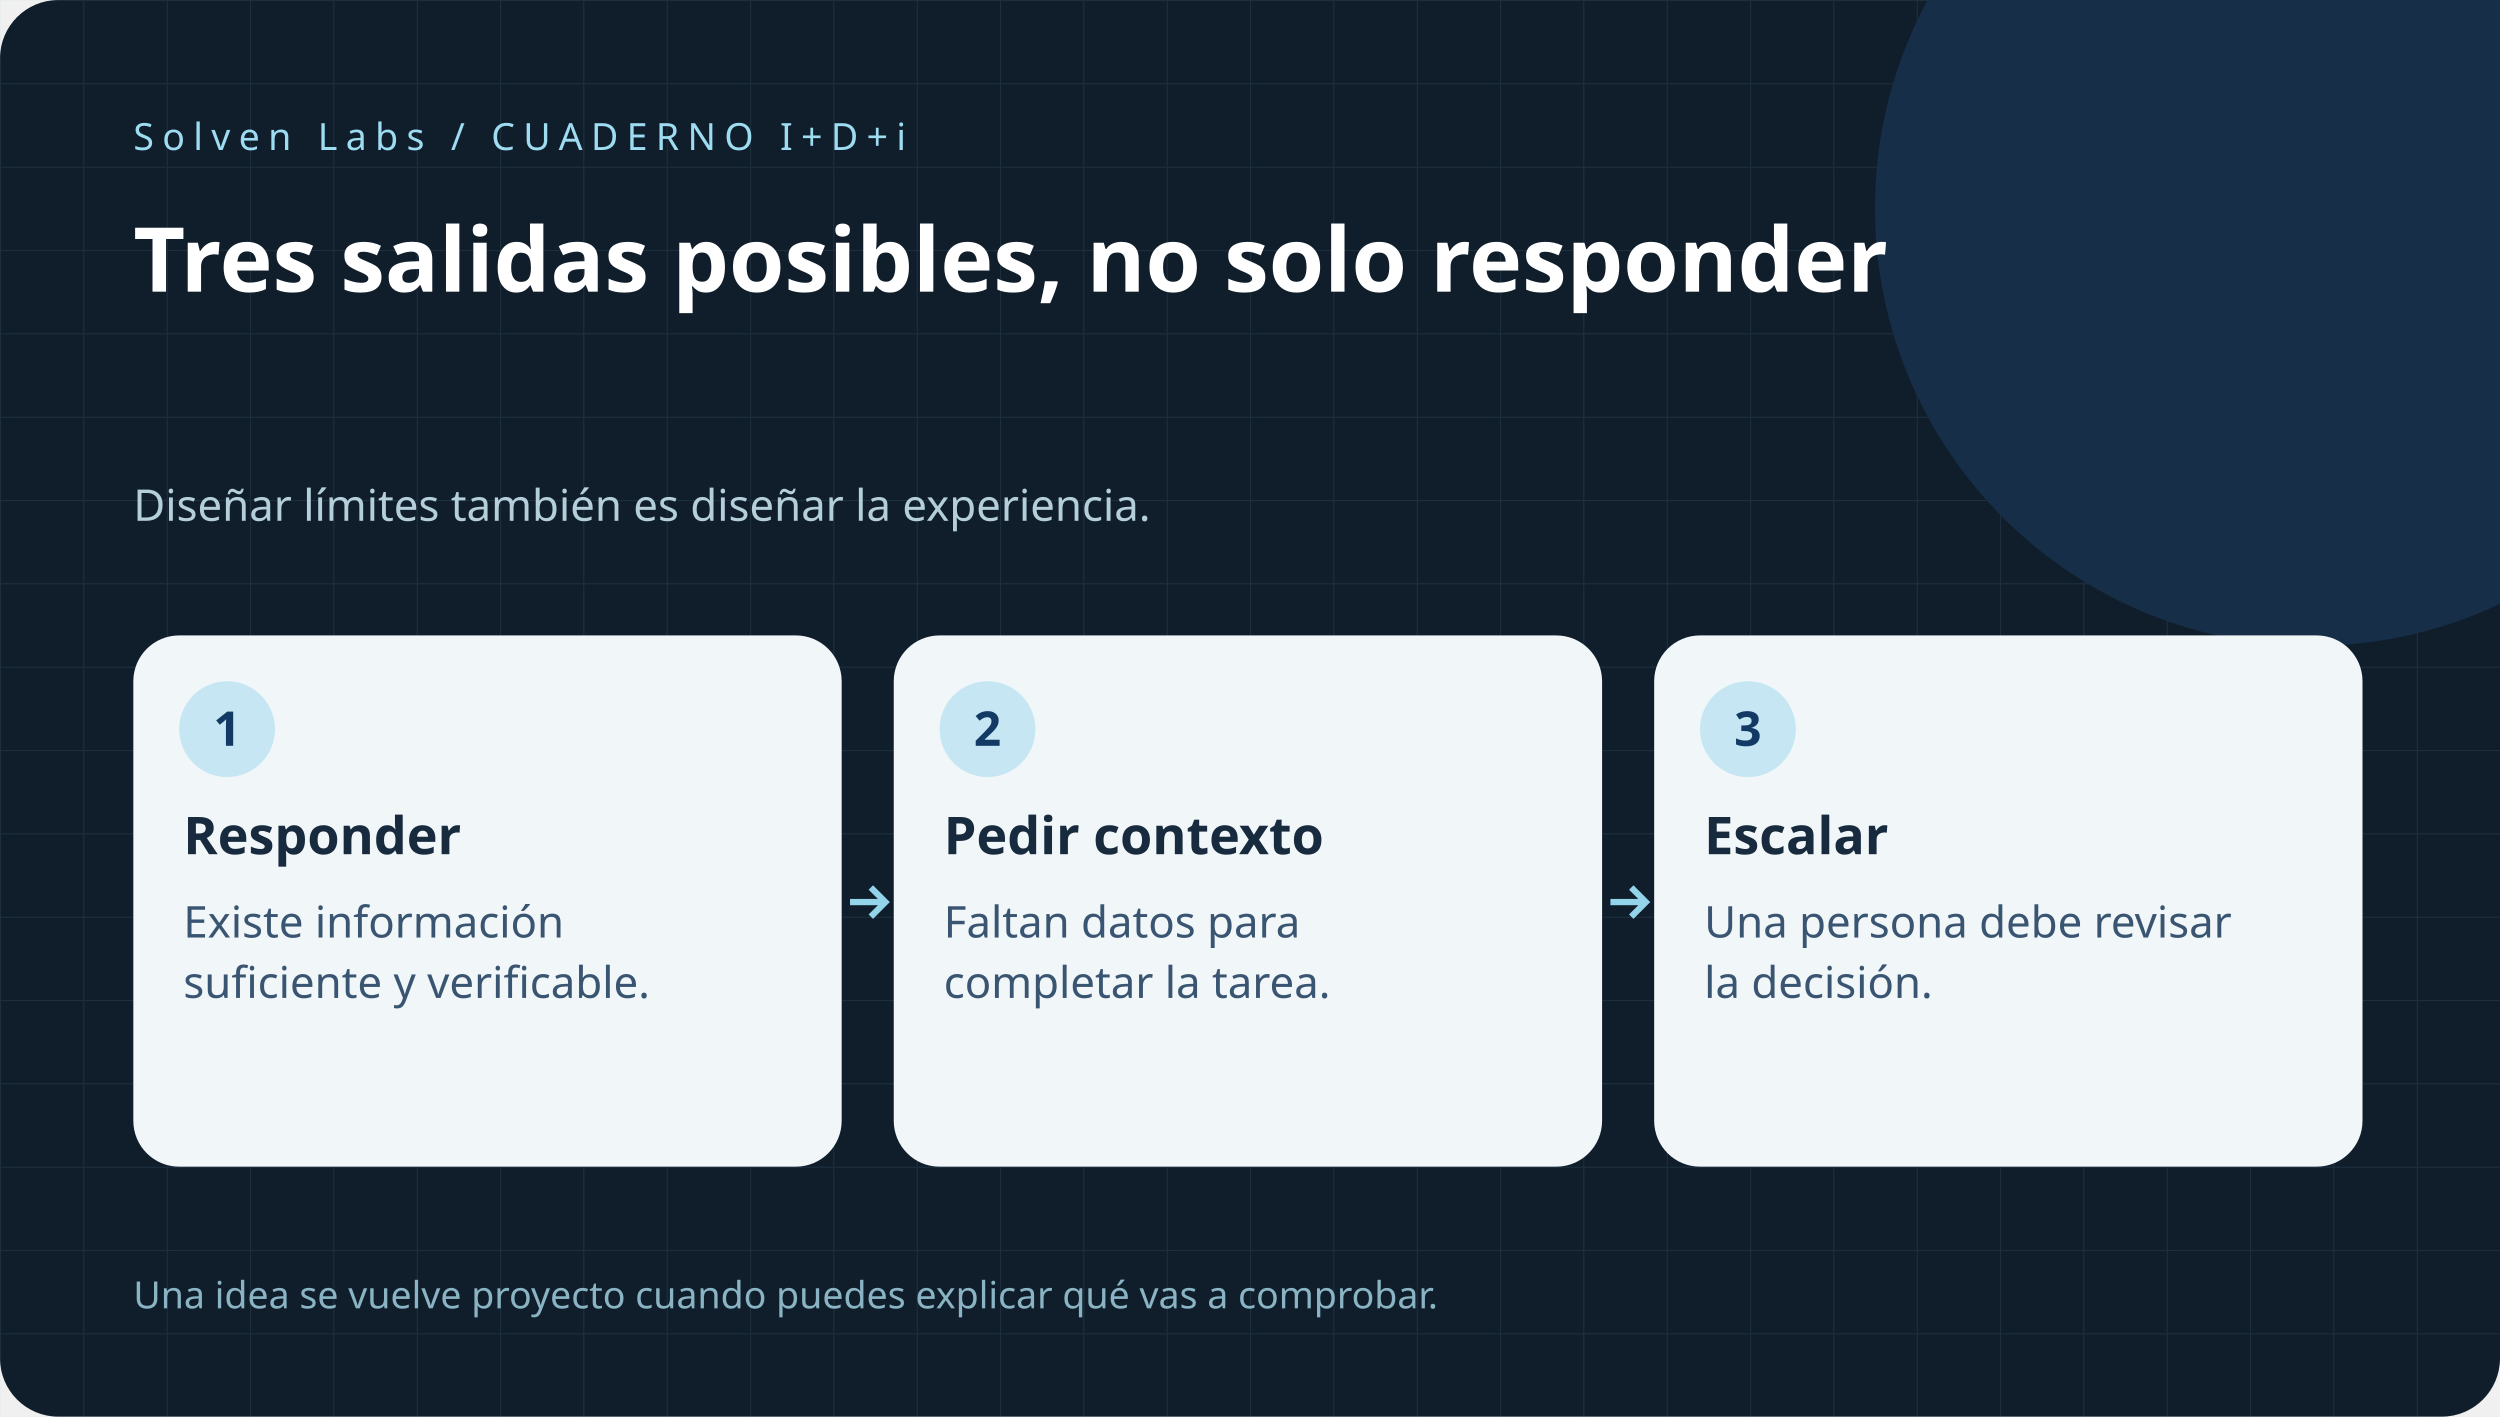
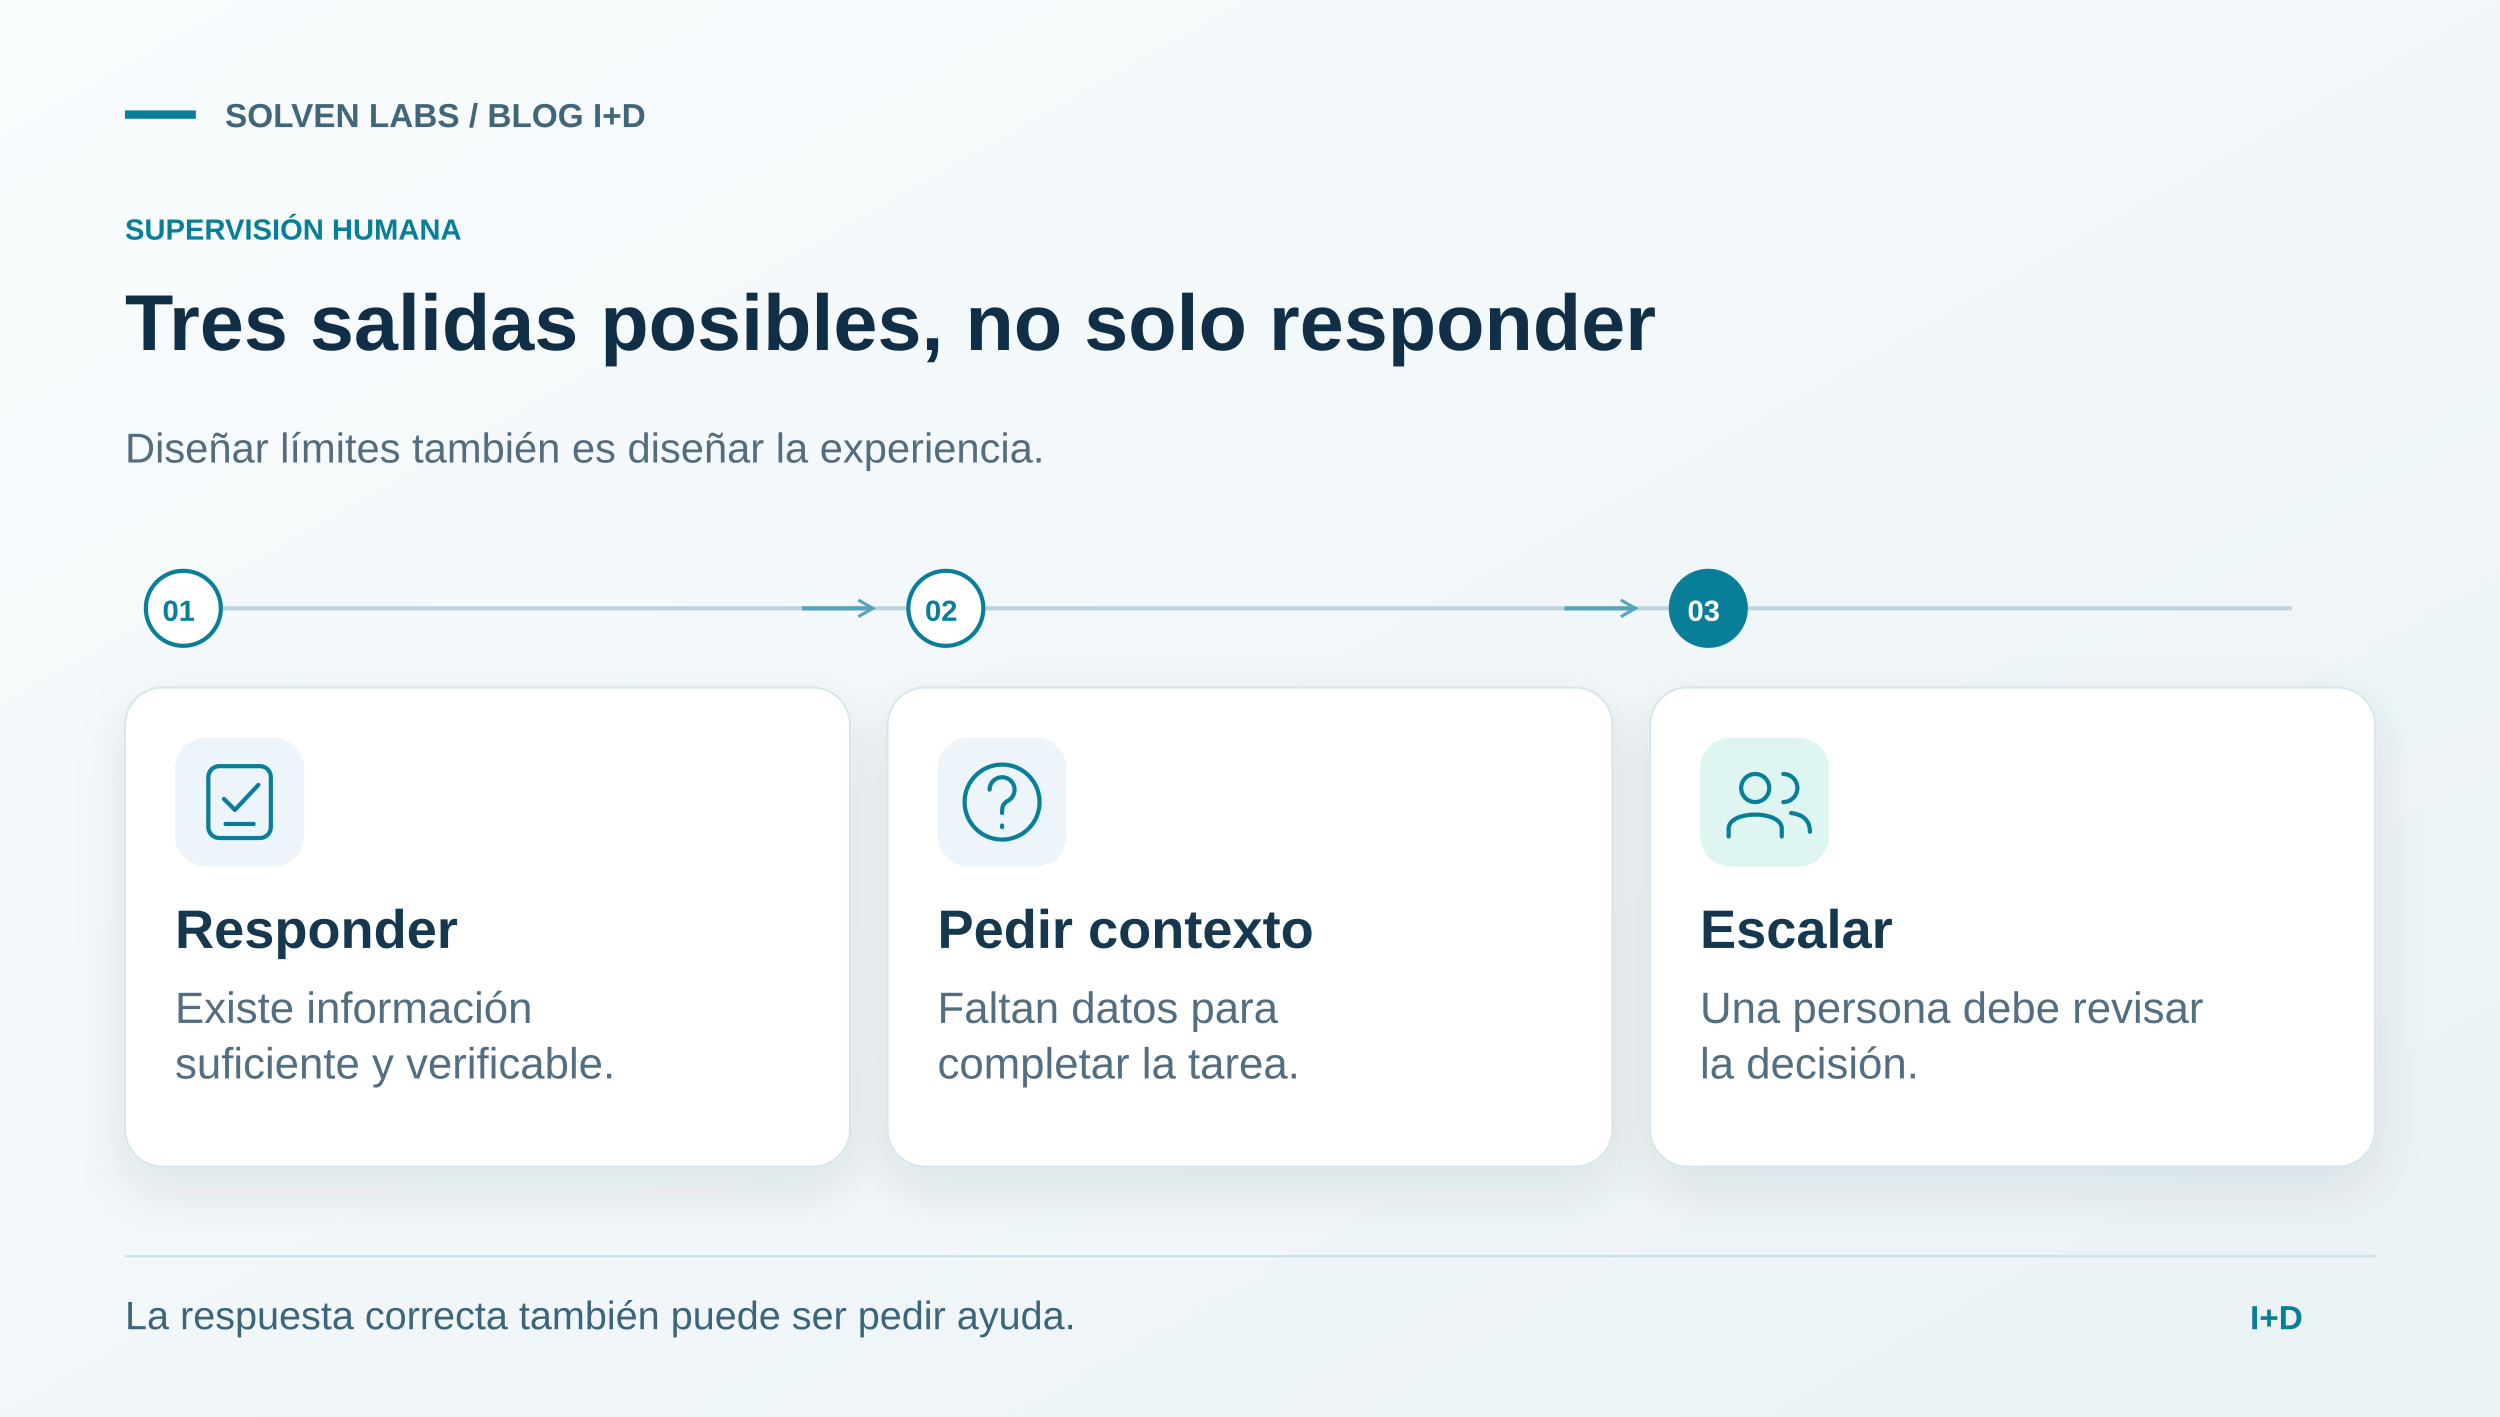
- <svg xmlns="http://www.w3.org/2000/svg" viewBox="0 0 1200 680" role="img">
+ <svg xmlns="http://www.w3.org/2000/svg" viewBox="0 0 1200 680" role="img" aria-labelledby="title desc">
  <defs>
-     <pattern id="g" width="40" height="40" patternUnits="userSpaceOnUse">
-       <path d="M40 0H0V40" fill="none" stroke="#a4d9ec" stroke-opacity=".09" />
-     </pattern>
+     <linearGradient id="paper" x2="1" y2="1">
+       <stop stop-color="#f9fcfd" />
+       <stop offset="1" stop-color="#eaf2f6" />
+     </linearGradient>
+     <linearGradient id="night" x2="1" y2="1">
+       <stop stop-color="#102d45" />
+       <stop offset="1" stop-color="#061b2b" />
+     </linearGradient>
+     <linearGradient id="glass" x2="0" y2="1">
+       <stop stop-color="#fff" stop-opacity=".12" />
+       <stop offset="1" stop-color="#fff" stop-opacity=".025" />
+     </linearGradient>
+     <filter id="shadow" x="-30%" y="-30%" width="160%" height="180%">
+       <feDropShadow dx="0" dy="10" stdDeviation="12" flood-color="#052d45" flood-opacity=".1" />
+     </filter>
+     <marker id="arrow" viewBox="0 0 10 10" refX="8" refY="5" markerWidth="5" markerHeight="5" orient="auto">
+       <path d="m1 1 7 4-7 4" fill="none" stroke="#56a4b9" stroke-width="1.5" />
+     </marker>
  </defs>
-   <rect width="1200" height="680" rx="28" fill="#101e2c" />
-   <rect width="1200" height="680" fill="url(#g)" />
-   <circle cx="1110" cy="100" r="210" fill="#162e48" />
-   <text x="64" y="72" font-family="sans-serif" font-size="18" letter-spacing="4" fill="#9edcf2">Solven Labs / CUADERNO I+D+i</text>
-   <text x="64" y="140" font-family="sans-serif" font-size="43" font-weight="700" fill="#fff">Tres salidas posibles, no solo responder</text>
-   <text x="64" y="250" font-family="sans-serif" font-size="21" fill="#b4cfd9">Diseñar límites también es diseñar la experiencia.</text>
-   <rect x="64" y="305" width="340" height="255" rx="22" fill="#f1f7f9" />
-   <circle cx="109" cy="350" r="23" fill="#c5e6f2" />
-   <text x="109" y="358" text-anchor="middle" font-family="sans-serif" font-weight="700" font-size="23" fill="#123a64">1</text>
-   <text x="88" y="410" font-family="sans-serif" font-size="25" font-weight="700" fill="#172a3e">Responder</text>
-   <text x="88" y="450" font-family="sans-serif" font-size="21" fill="#3a5572">Existe información</text>
-   <text x="88" y="479" font-family="sans-serif" font-size="21" fill="#3a5572">suficiente y verificable.</text>
-   <path d="M408 433h17m-7-7 7 7-7 7" fill="none" stroke="#93d4eb" stroke-width="3" />
-   <rect x="429" y="305" width="340" height="255" rx="22" fill="#f1f7f9" />
-   <circle cx="474" cy="350" r="23" fill="#c5e6f2" />
-   <text x="474" y="358" text-anchor="middle" font-family="sans-serif" font-weight="700" font-size="23" fill="#123a64">2</text>
-   <text x="453" y="410" font-family="sans-serif" font-size="25" font-weight="700" fill="#172a3e">Pedir contexto</text>
-   <text x="453" y="450" font-family="sans-serif" font-size="21" fill="#3a5572">Faltan datos para</text>
-   <text x="453" y="479" font-family="sans-serif" font-size="21" fill="#3a5572">completar la tarea.</text>
-   <path d="M773 433h17m-7-7 7 7-7 7" fill="none" stroke="#93d4eb" stroke-width="3" />
-   <rect x="794" y="305" width="340" height="255" rx="22" fill="#f1f7f9" />
-   <circle cx="839" cy="350" r="23" fill="#c5e6f2" />
-   <text x="839" y="358" text-anchor="middle" font-family="sans-serif" font-weight="700" font-size="23" fill="#123a64">3</text>
-   <text x="818" y="410" font-family="sans-serif" font-size="25" font-weight="700" fill="#172a3e">Escalar</text>
-   <text x="818" y="450" font-family="sans-serif" font-size="21" fill="#3a5572">Una persona debe revisar</text>
-   <text x="818" y="479" font-family="sans-serif" font-size="21" fill="#3a5572">la decisión.</text>
-   <text x="64" y="628" font-family="sans-serif" font-size="18" fill="#8ab4c3">Una idea se vuelve proyecto cuando puedes explicar qué vas a comprobar.</text>
+   <g font-family="Arial, Helvetica, sans-serif">
+     <rect width="1200" height="680" fill="url(#paper)" />
+     <path d="M60 55h34" stroke="#087e99" stroke-width="4" />
+     <text x="108" y="61" fill="#416579" font-size="16" font-weight="700">SOLVEN LABS  /  BLOG I+D</text>
+     <text x="60" y="115" fill="#087e99" font-size="14" font-weight="700">SUPERVISIÓN HUMANA</text>
+     <text x="60" y="168" fill="#102f46" font-size="38" font-weight="700">Tres salidas posibles, no solo responder</text>
+     <text x="60" y="222" fill="#536d7e" font-size="20" font-weight="400">Diseñar límites también es diseñar la experiencia.</text>
+     <path d="M96 292H1100" stroke="#bed3dd" stroke-width="2" />
+     <circle cx="88" cy="292" r="18" fill="#fff" stroke="#087e99" stroke-width="2" />
+     <text x="78" y="298" fill="#087e99" font-size="14" font-weight="700">01</text>
+     <rect x="60" y="330" width="348" height="230" rx="18" fill="#fff" stroke="#d8e5eb" filter="url(#shadow)" />
+     <rect x="84" y="354" width="62" height="62" rx="15" fill="#edf5fa" />
+     <g transform="translate(91 361) scale(0.75)" fill="none" stroke="#087e99" stroke-width="2.7" stroke-linecap="round" stroke-linejoin="round">
+       <rect x="12" y="9" width="40" height="46" rx="7" />
+       <path d="m22 30 7 7 15-16M23 46h18" />
+     </g>
+     <text x="84" y="455" fill="#16384f" font-size="26" font-weight="700">Responder</text>
+     <text x="84" y="491" fill="#526e80" font-size="21" font-weight="400">Existe información</text>
+     <text x="84" y="517.67" fill="#526e80" font-size="21" font-weight="400">suficiente y verificable.</text>
+     <path d="M385 292h34" stroke="#56a4b9" stroke-width="2" marker-end="url(#arrow)" />
+     <circle cx="454" cy="292" r="18" fill="#fff" stroke="#087e99" stroke-width="2" />
+     <text x="444" y="298" fill="#087e99" font-size="14" font-weight="700">02</text>
+     <rect x="426" y="330" width="348" height="230" rx="18" fill="#fff" stroke="#d8e5eb" filter="url(#shadow)" />
+     <rect x="450" y="354" width="62" height="62" rx="15" fill="#edf5fa" />
+     <g transform="translate(457 361) scale(0.75)" fill="none" stroke="#087e99" stroke-width="2.7" stroke-linecap="round" stroke-linejoin="round">
+       <circle cx="32" cy="32" r="24" />
+       <path d="M24 24a8 8 0 1 1 12 7c-4 2-4 5-4 8M32 47v1" />
+     </g>
+     <text x="450" y="455" fill="#16384f" font-size="26" font-weight="700">Pedir contexto</text>
+     <text x="450" y="491" fill="#526e80" font-size="21" font-weight="400">Faltan datos para</text>
+     <text x="450" y="517.67" fill="#526e80" font-size="21" font-weight="400">completar la tarea.</text>
+     <path d="M751 292h34" stroke="#56a4b9" stroke-width="2" marker-end="url(#arrow)" />
+     <circle cx="820" cy="292" r="18" fill="#087e99" stroke="#087e99" stroke-width="2" />
+     <text x="810" y="298" fill="#fff" font-size="14" font-weight="700">03</text>
+     <rect x="792" y="330" width="348" height="230" rx="18" fill="#fff" stroke="#d8e5eb" filter="url(#shadow)" />
+     <rect x="816" y="354" width="62" height="62" rx="15" fill="#dff5f2" />
+     <g transform="translate(823 361) scale(0.75)" fill="none" stroke="#087e99" stroke-width="2.7" stroke-linecap="round" stroke-linejoin="round">
+       <circle cx="26" cy="23" r="9" />
+       <path d="M9 54v-5c0-12 34-12 34 0v5M44 14a9 9 0 0 1 0 18M49 39c8 1 12 5 12 12" />
+     </g>
+     <text x="816" y="455" fill="#16384f" font-size="26" font-weight="700">Escalar</text>
+     <text x="816" y="491" fill="#526e80" font-size="21" font-weight="400">Una persona debe revisar</text>
+     <text x="816" y="517.67" fill="#526e80" font-size="21" font-weight="400">la decisión.</text>
+     <path d="M60 603h1080" stroke="#cddde5" />
+     <text x="60" y="638" fill="#3b6579" font-size="19" font-weight="400">La respuesta correcta también puede ser pedir ayuda.</text>
+     <text x="1080" y="638" fill="#087e99" font-size="16" font-weight="700">I+D</text>
+   </g>
</svg>
